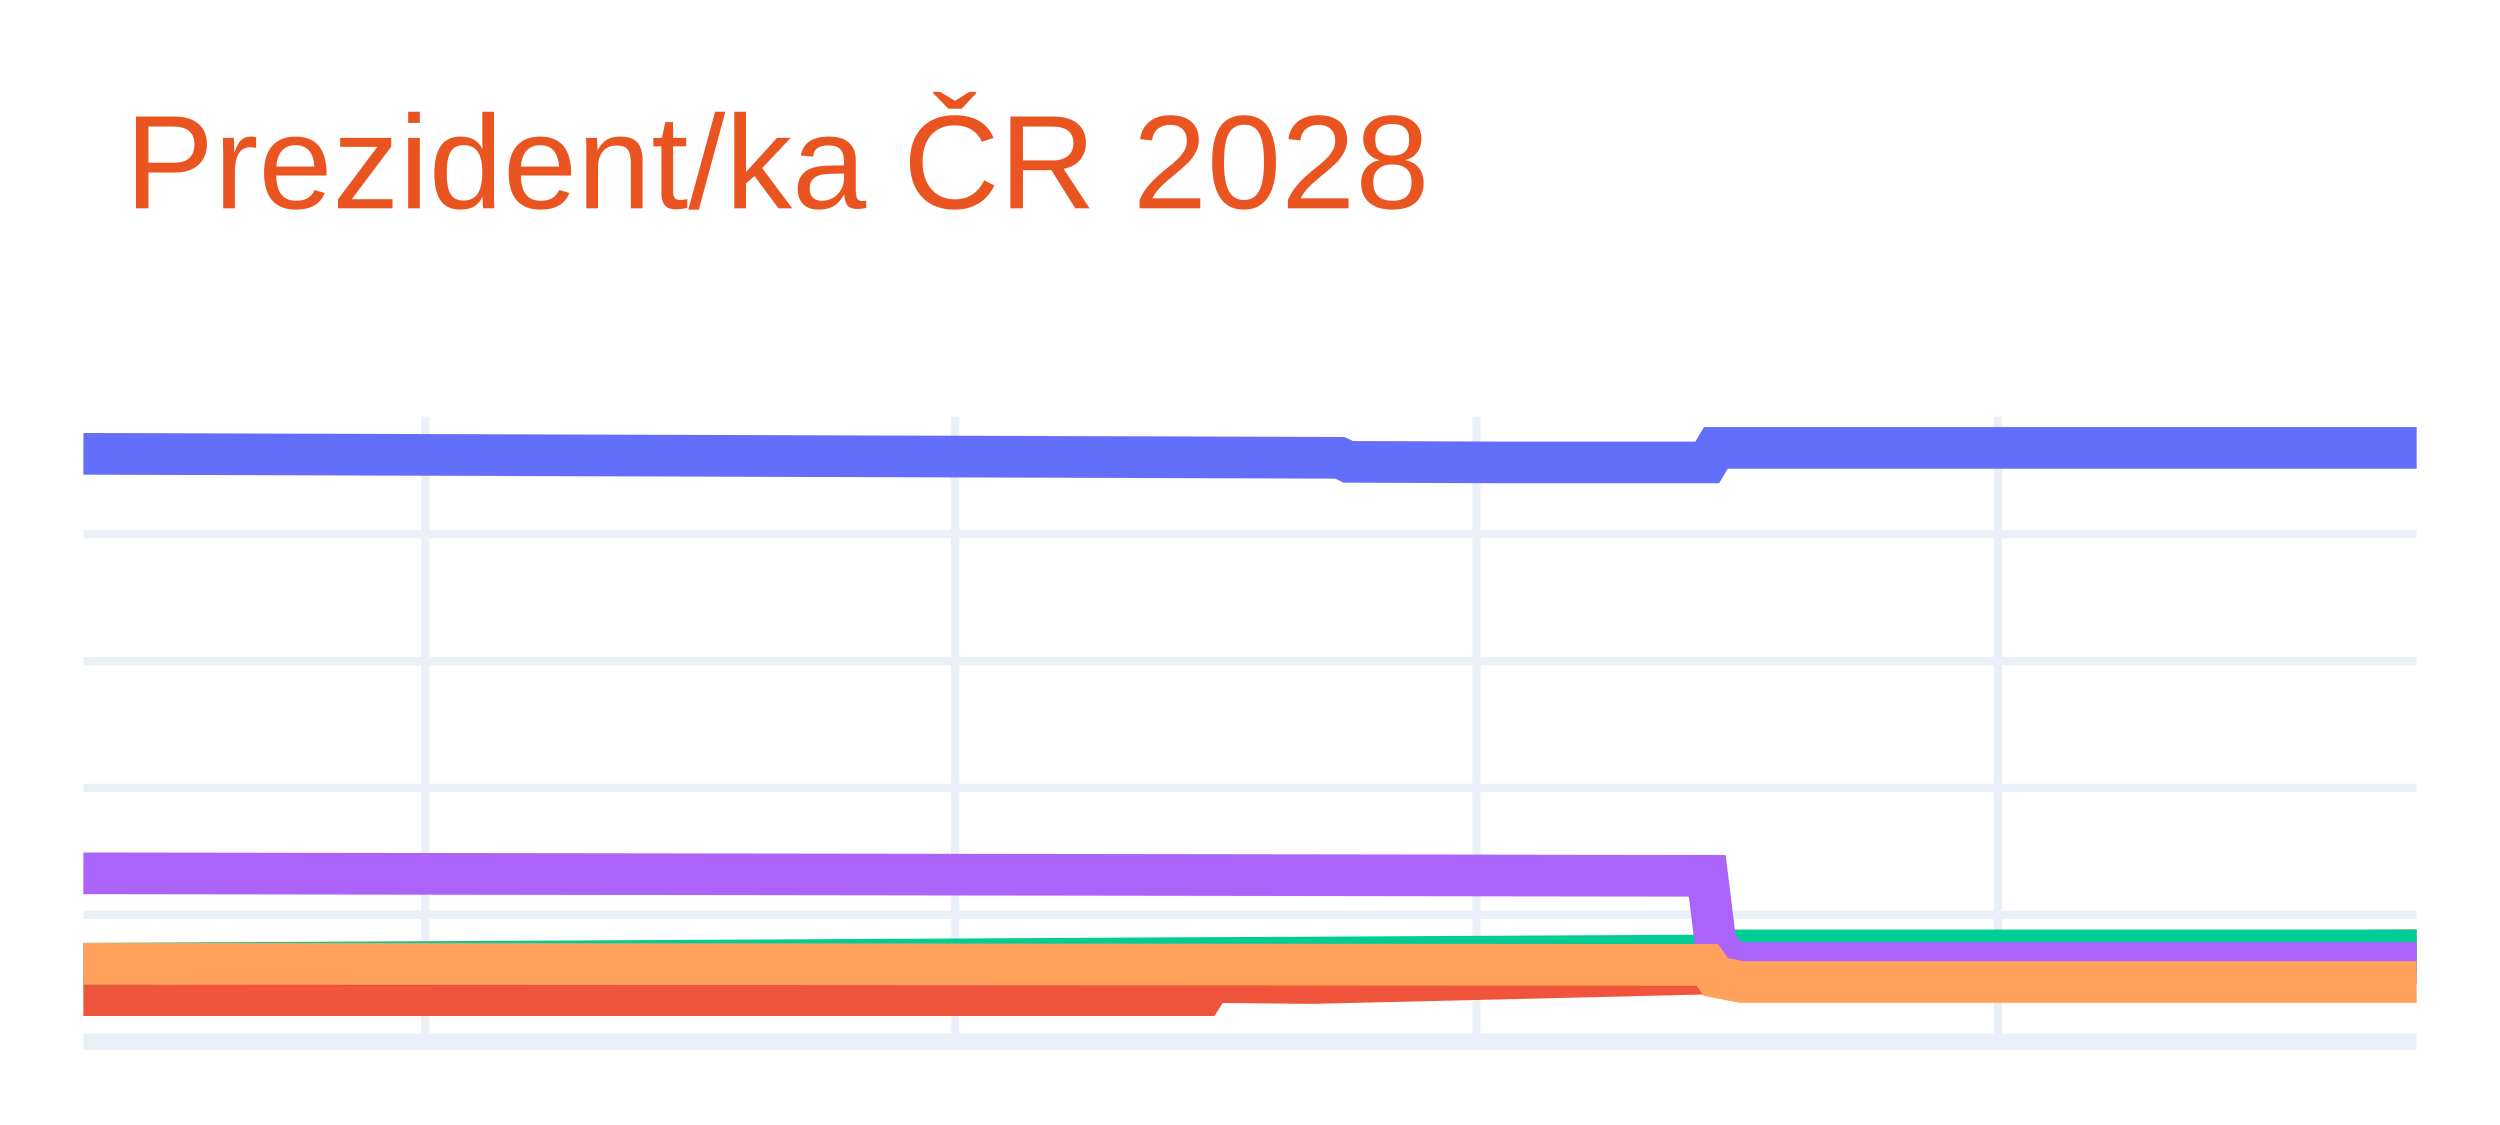
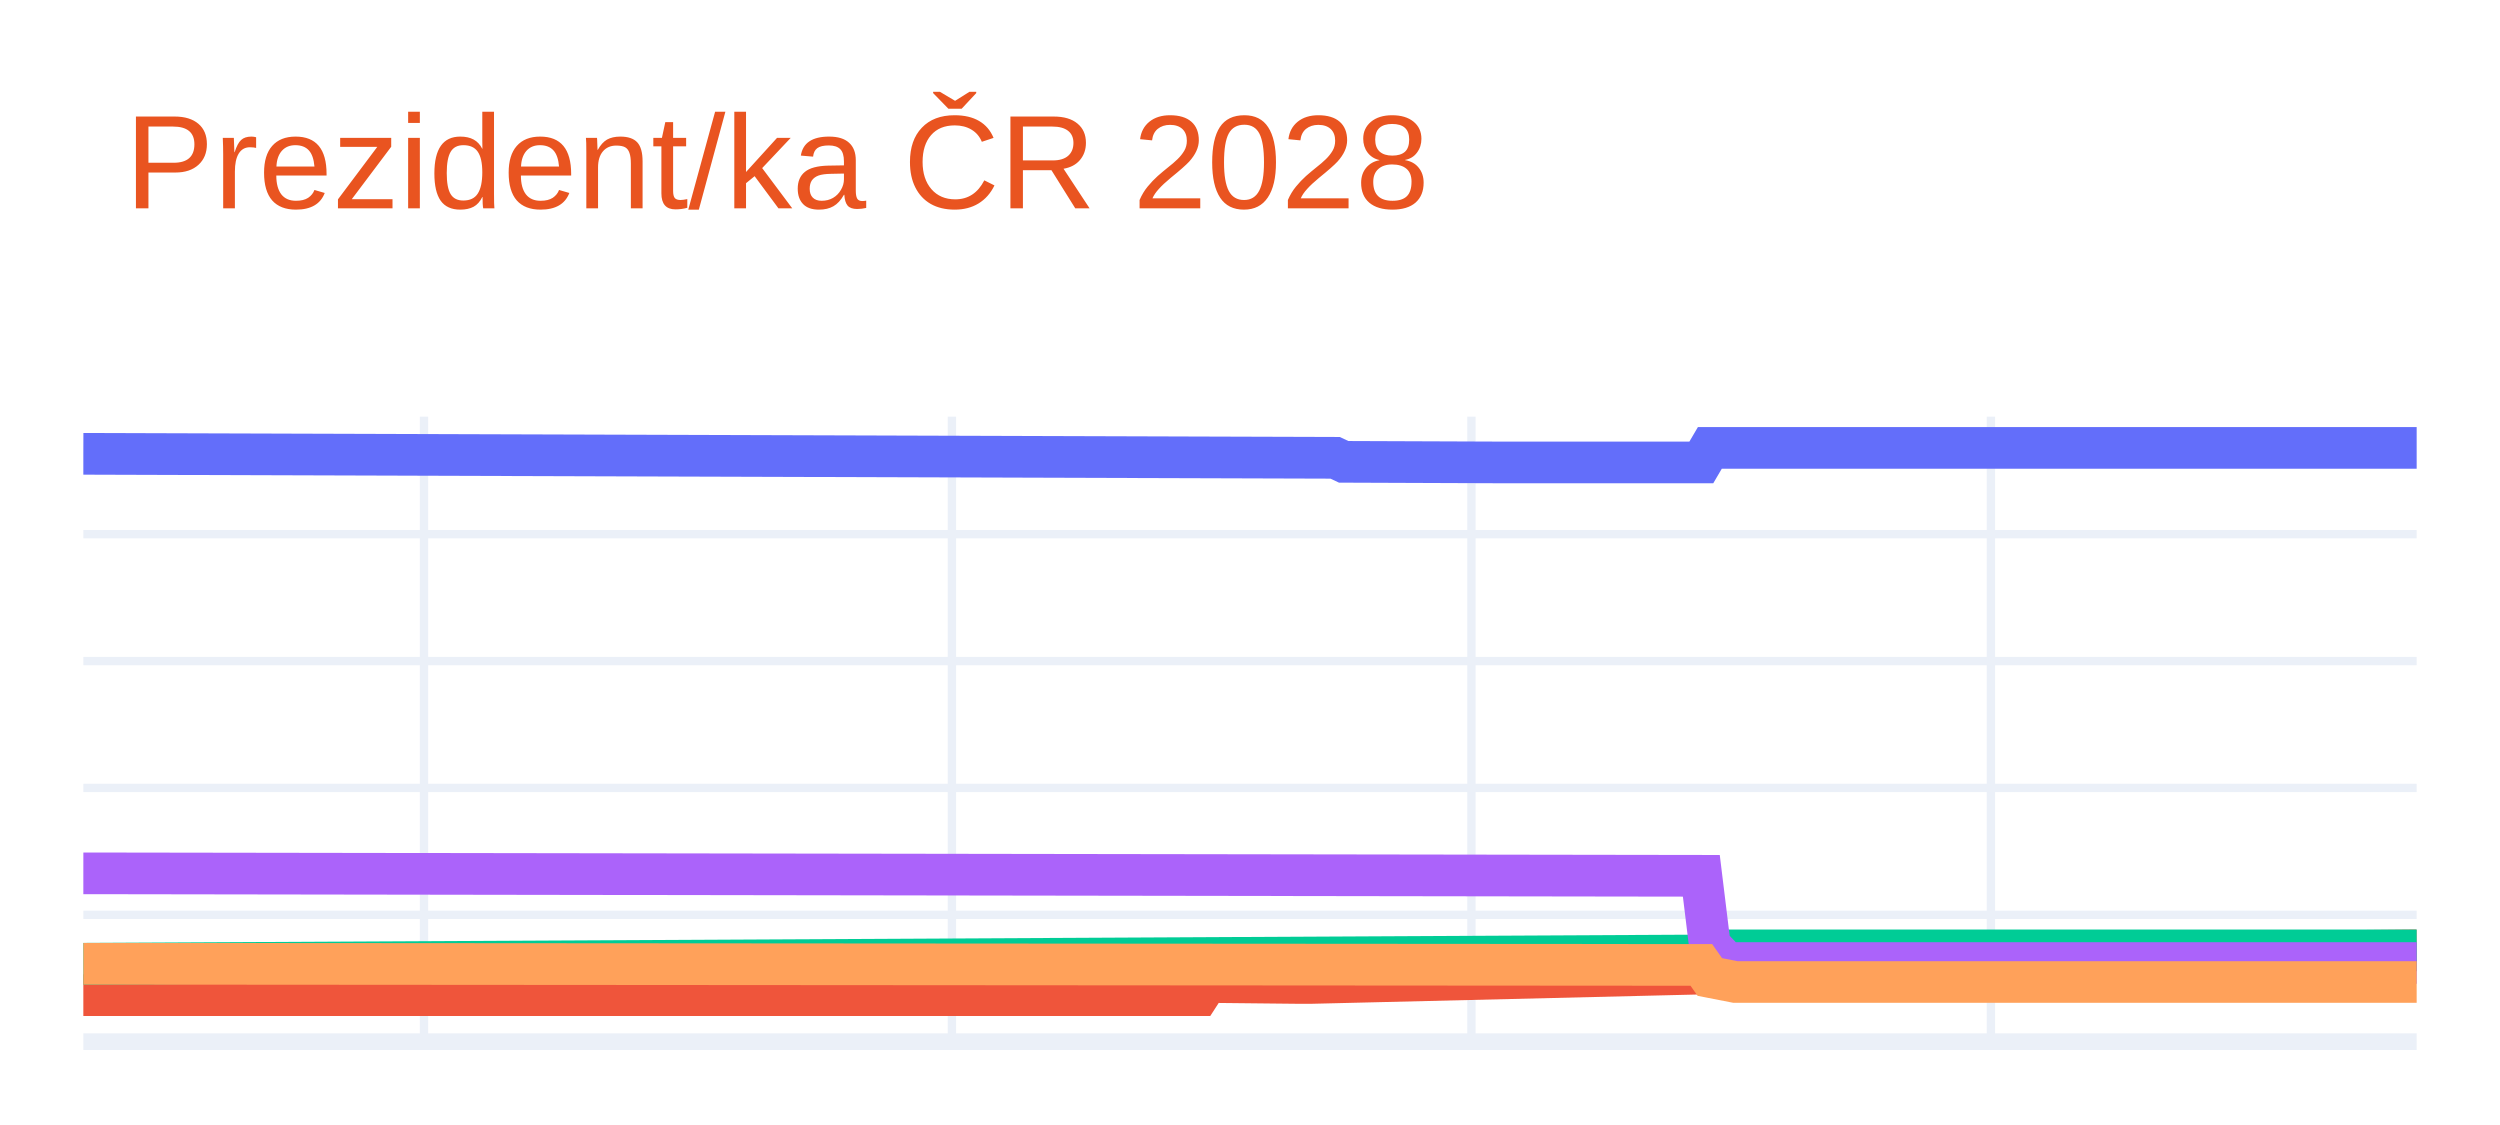
<svg xmlns="http://www.w3.org/2000/svg" class="main-svg" width="300" height="135" style="" viewBox="0 0 300 135">
  <rect x="0" y="0" width="300" height="135" style="fill: rgb(255, 255, 255); fill-opacity: 1;" />
-   <defs id="defs-61f594">
+   <defs id="defs-ff1b43">
    <g class="clips">
-       <clipPath id="clip61f594xyplot" class="plotclip">
+       <clipPath id="clipff1b43xyplot" class="plotclip">
        <rect width="280" height="75" />
      </clipPath>
-       <clipPath class="axesclip" id="clip61f594x">
+       <clipPath class="axesclip" id="clipff1b43x">
        <rect x="10" y="0" width="280" height="135" />
      </clipPath>
-       <clipPath class="axesclip" id="clip61f594y">
+       <clipPath class="axesclip" id="clipff1b43y">
        <rect x="0" y="50" width="300" height="75" />
      </clipPath>
-       <clipPath class="axesclip" id="clip61f594xy">
+       <clipPath class="axesclip" id="clipff1b43xy">
        <rect x="10" y="50" width="280" height="75" />
      </clipPath>
    </g>
    <g class="gradients" />
    <g class="patterns" />
  </defs>
  <g class="bglayer" />
  <g class="layer-below">
    <g class="imagelayer" />
    <g class="shapelayer" />
  </g>
  <g class="cartesianlayer">
    <g class="subplot xy">
      <g class="layer-subplot">
        <g class="shapelayer" />
        <g class="imagelayer" />
      </g>
      <g class="minor-gridlayer">
        <g class="x" />
        <g class="y" />
      </g>
      <g class="gridlayer">
        <g class="x">
-           <path class="xgrid crisp" transform="translate(51.03,0)" d="M0,50v75" style="stroke: rgb(235, 240, 248); stroke-opacity: 1; stroke-width: 1px;" />
-           <path class="xgrid crisp" transform="translate(114.62,0)" d="M0,50v75" style="stroke: rgb(235, 240, 248); stroke-opacity: 1; stroke-width: 1px;" />
-           <path class="xgrid crisp" transform="translate(177.18,0)" d="M0,50v75" style="stroke: rgb(235, 240, 248); stroke-opacity: 1; stroke-width: 1px;" />
-           <path class="xgrid crisp" transform="translate(239.74,0)" d="M0,50v75" style="stroke: rgb(235, 240, 248); stroke-opacity: 1; stroke-width: 1px;" />
+           <path class="xgrid crisp" transform="translate(50.88,0)" d="M0,50v75" style="stroke: rgb(235, 240, 248); stroke-opacity: 1; stroke-width: 1px;" />
+           <path class="xgrid crisp" transform="translate(114.23,0)" d="M0,50v75" style="stroke: rgb(235, 240, 248); stroke-opacity: 1; stroke-width: 1px;" />
+           <path class="xgrid crisp" transform="translate(176.57,0)" d="M0,50v75" style="stroke: rgb(235, 240, 248); stroke-opacity: 1; stroke-width: 1px;" />
+           <path class="xgrid crisp" transform="translate(238.91,0)" d="M0,50v75" style="stroke: rgb(235, 240, 248); stroke-opacity: 1; stroke-width: 1px;" />
        </g>
        <g class="y">
          <path class="ygrid crisp" transform="translate(0,109.78)" d="M10,0h280" style="stroke: rgb(235, 240, 248); stroke-opacity: 1; stroke-width: 1px;" />
          <path class="ygrid crisp" transform="translate(0,94.55)" d="M10,0h280" style="stroke: rgb(235, 240, 248); stroke-opacity: 1; stroke-width: 1px;" />
          <path class="ygrid crisp" transform="translate(0,79.33)" d="M10,0h280" style="stroke: rgb(235, 240, 248); stroke-opacity: 1; stroke-width: 1px;" />
          <path class="ygrid crisp" transform="translate(0,64.1)" d="M10,0h280" style="stroke: rgb(235, 240, 248); stroke-opacity: 1; stroke-width: 1px;" />
        </g>
      </g>
      <g class="zerolinelayer">
        <path class="yzl zl crisp" transform="translate(0,125)" d="M10,0h280" style="stroke: rgb(235, 240, 248); stroke-opacity: 1; stroke-width: 2px;" />
      </g>
      <path class="xlines-below" />
      <path class="ylines-below" />
      <g class="overlines-below" />
      <g class="xaxislayer-below" />
      <g class="yaxislayer-below" />
      <g class="overaxes-below" />
-       <g class="plot" transform="translate(10,50)" clip-path="url(#clip61f594xyplot)">
+       <g class="plot" transform="translate(10,50)" clip-path="url(#clipff1b43xyplot)">
        <g class="scatterlayer mlayer">
-           <g class="trace scatter trace3e7862" style="stroke-miterlimit: 2; opacity: 1;">
+           <g class="trace scatter traceb4b3db" style="stroke-miterlimit: 2; opacity: 1;">
            <g class="fills" />
            <g class="errorbars" />
            <g class="lines">
-               <path class="js-line" d="M0,4.46L150.77,4.94L151.79,5.42L170.26,5.49L171.28,5.49L194.87,5.49L195.9,3.75L280,3.75" style="vector-effect: none; fill: none; stroke: rgb(99, 110, 250); stroke-opacity: 1; stroke-width: 5px; opacity: 1;" />
+               <path class="js-line" d="M0,4.46L150.22,4.94L151.24,5.42L169.64,5.49L170.66,5.49L194.16,5.49L195.18,3.75L280,3.75" style="vector-effect: none; fill: none; stroke: rgb(99, 110, 250); stroke-opacity: 1; stroke-width: 5px; opacity: 1;" />
            </g>
            <g class="points" />
            <g class="text" />
          </g>
-           <g class="trace scatter trace58ea44" style="stroke-miterlimit: 2; opacity: 1;">
+           <g class="trace scatter tracecaec24" style="stroke-miterlimit: 2; opacity: 1;">
            <g class="fills" />
            <g class="errorbars" />
            <g class="lines">
-               <path class="js-line" d="M0,69.42L134.36,69.42L135.38,67.84L146.67,67.96L147.69,67.96L194.87,66.83L195.9,65.56L198.97,64.8L200,64.8L280,64.04" style="vector-effect: none; fill: none; stroke: rgb(239, 85, 59); stroke-opacity: 1; stroke-width: 5px; opacity: 1;" />
+               <path class="js-line" d="M0,69.42L133.87,69.42L134.89,67.84L146.13,67.96L147.15,67.96L194.16,66.83L195.18,65.56L198.25,64.8L199.27,64.8L280,64.04" style="vector-effect: none; fill: none; stroke: rgb(239, 85, 59); stroke-opacity: 1; stroke-width: 5px; opacity: 1;" />
            </g>
            <g class="points" />
            <g class="text" />
          </g>
-           <g class="trace scatter trace380bf0" style="stroke-miterlimit: 2; opacity: 1;">
+           <g class="trace scatter trace2e335b" style="stroke-miterlimit: 2; opacity: 1;">
            <g class="fills" />
            <g class="errorbars" />
            <g class="lines">
-               <path class="js-line" d="M0,65.65L195.9,64.65L196.92,64.04L280,64.04" style="vector-effect: none; fill: none; stroke: rgb(0, 204, 150); stroke-opacity: 1; stroke-width: 5px; opacity: 1;" />
+               <path class="js-line" d="M0,65.65L195.18,64.65L196.2,64.04L280,64.04" style="vector-effect: none; fill: none; stroke: rgb(0, 204, 150); stroke-opacity: 1; stroke-width: 5px; opacity: 1;" />
            </g>
            <g class="points" />
            <g class="text" />
          </g>
-           <g class="trace scatter trace82ab9c" style="stroke-miterlimit: 2; opacity: 1;">
+           <g class="trace scatter trace85ef95" style="stroke-miterlimit: 2; opacity: 1;">
            <g class="fills" />
            <g class="errorbars" />
            <g class="lines">
-               <path class="js-line" d="M0,54.8L194.87,55.1L195.9,63.43L197.95,65.56L198.97,65.56L280,65.56" style="vector-effect: none; fill: none; stroke: rgb(171, 99, 250); stroke-opacity: 1; stroke-width: 5px; opacity: 1;" />
+               <path class="js-line" d="M0,54.8L194.16,55.1L195.18,63.43L197.23,65.56L198.25,65.56L280,65.56" style="vector-effect: none; fill: none; stroke: rgb(171, 99, 250); stroke-opacity: 1; stroke-width: 5px; opacity: 1;" />
            </g>
            <g class="points" />
            <g class="text" />
          </g>
-           <g class="trace scatter trace554396" style="stroke-miterlimit: 2; opacity: 1;">
+           <g class="trace scatter trace390c8c" style="stroke-miterlimit: 2; opacity: 1;">
            <g class="fills" />
            <g class="errorbars" />
            <g class="lines">
-               <path class="js-line" d="M0,65.65L194.87,65.79L195.9,67.24L198.97,67.84L200,67.84L280,67.84" style="vector-effect: none; fill: none; stroke: rgb(255, 161, 90); stroke-opacity: 1; stroke-width: 5px; opacity: 1;" />
+               <path class="js-line" d="M0,65.65L194.16,65.79L195.18,67.24L198.25,67.84L199.27,67.84L280,67.84" style="vector-effect: none; fill: none; stroke: rgb(255, 161, 90); stroke-opacity: 1; stroke-width: 5px; opacity: 1;" />
            </g>
            <g class="points" />
            <g class="text" />
          </g>
        </g>
      </g>
      <g class="overplot" />
      <path class="xlines-above crisp" d="M0,0" style="fill: none;" />
      <path class="ylines-above crisp" d="M0,0" style="fill: none;" />
      <g class="overlines-above" />
      <g class="xaxislayer-above" />
      <g class="yaxislayer-above" />
      <g class="overaxes-above" />
    </g>
  </g>
  <g class="polarlayer" />
  <g class="smithlayer" />
  <g class="ternarylayer" />
  <g class="geolayer" />
  <g class="funnelarealayer" />
  <g class="pielayer" />
  <g class="iciclelayer" />
  <g class="treemaplayer" />
  <g class="sunburstlayer" />
  <g class="glimages" />
-   <defs id="topdefs-61f594">
+   <defs id="topdefs-ff1b43">
    <g class="clips" />
  </defs>
  <g class="layer-above">
    <g class="imagelayer" />
    <g class="shapelayer" />
  </g>
  <g class="infolayer">
    <g class="g-gtitle">
      <text class="gtitle" x="15" y="25" text-anchor="start" dy="0em" style="font-family: Ubuntu, verdana, arial, sans-serif; font-size: 16px; fill: rgb(233, 84, 32); opacity: 1; font-weight: normal; white-space: pre;">Prezident/ka ČR 2028</text>
    </g>
    <g class="g-xtitle" />
    <g class="g-ytitle" />
  </g>
</svg>
